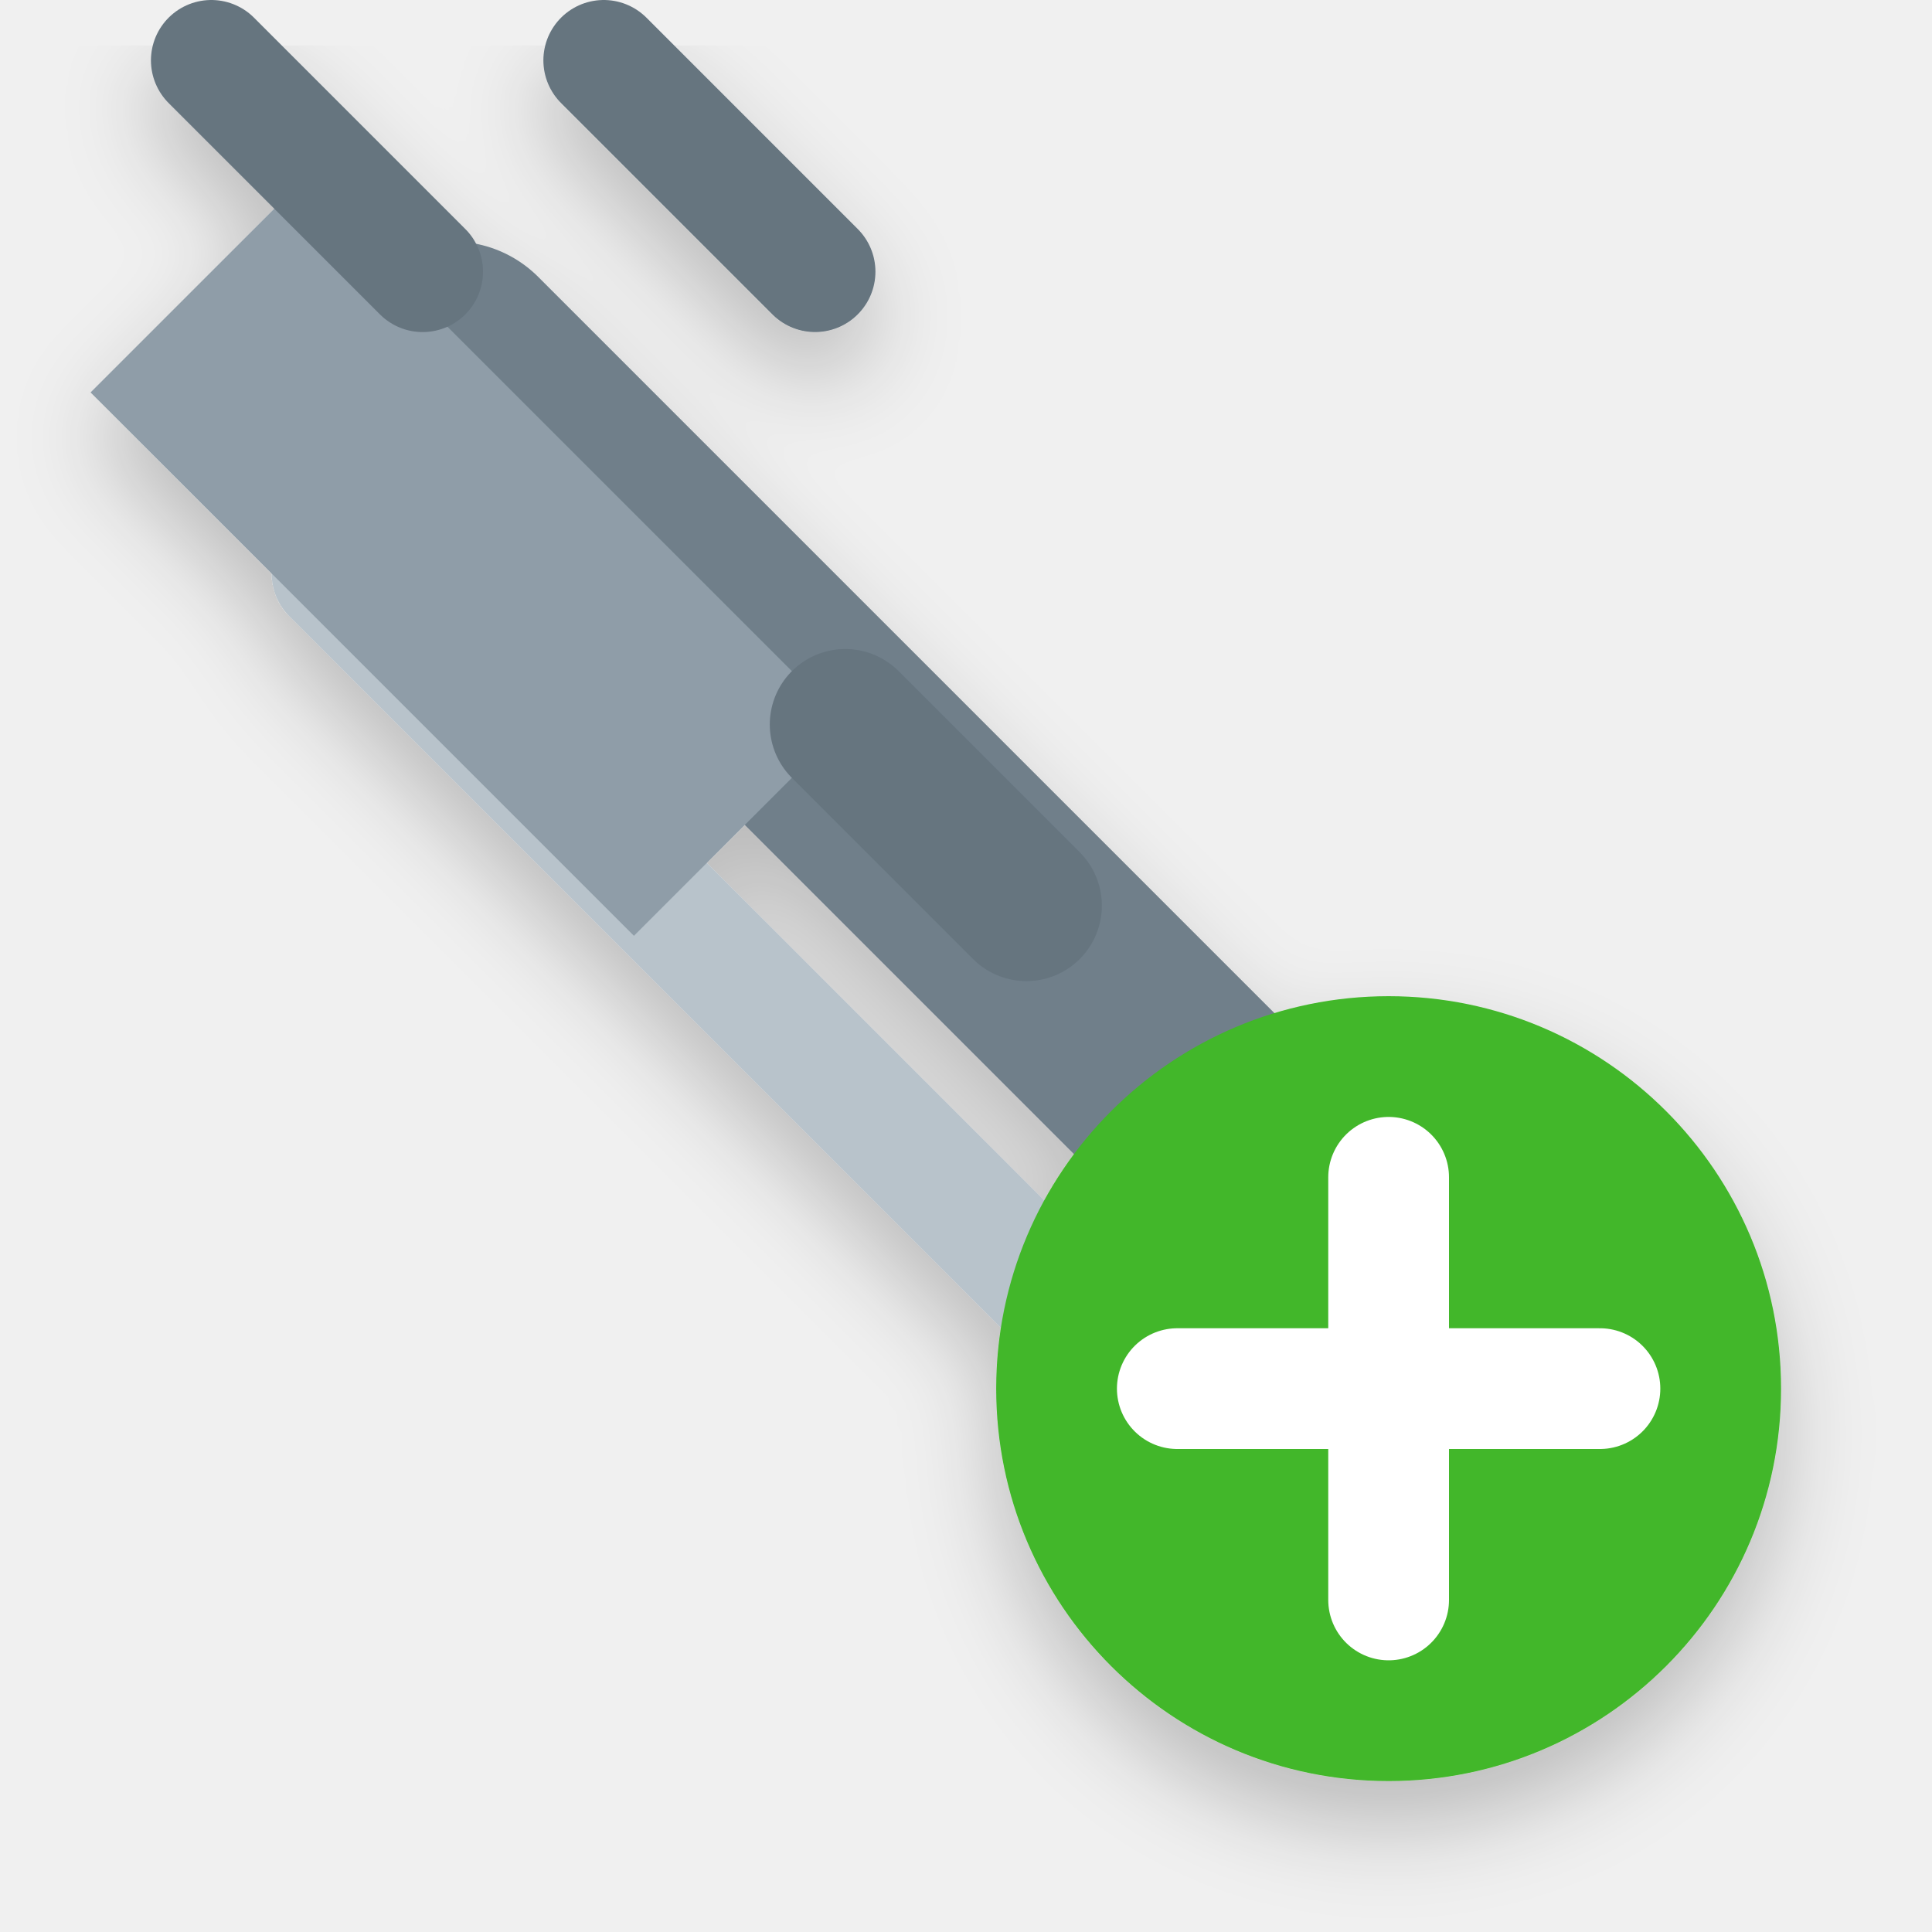
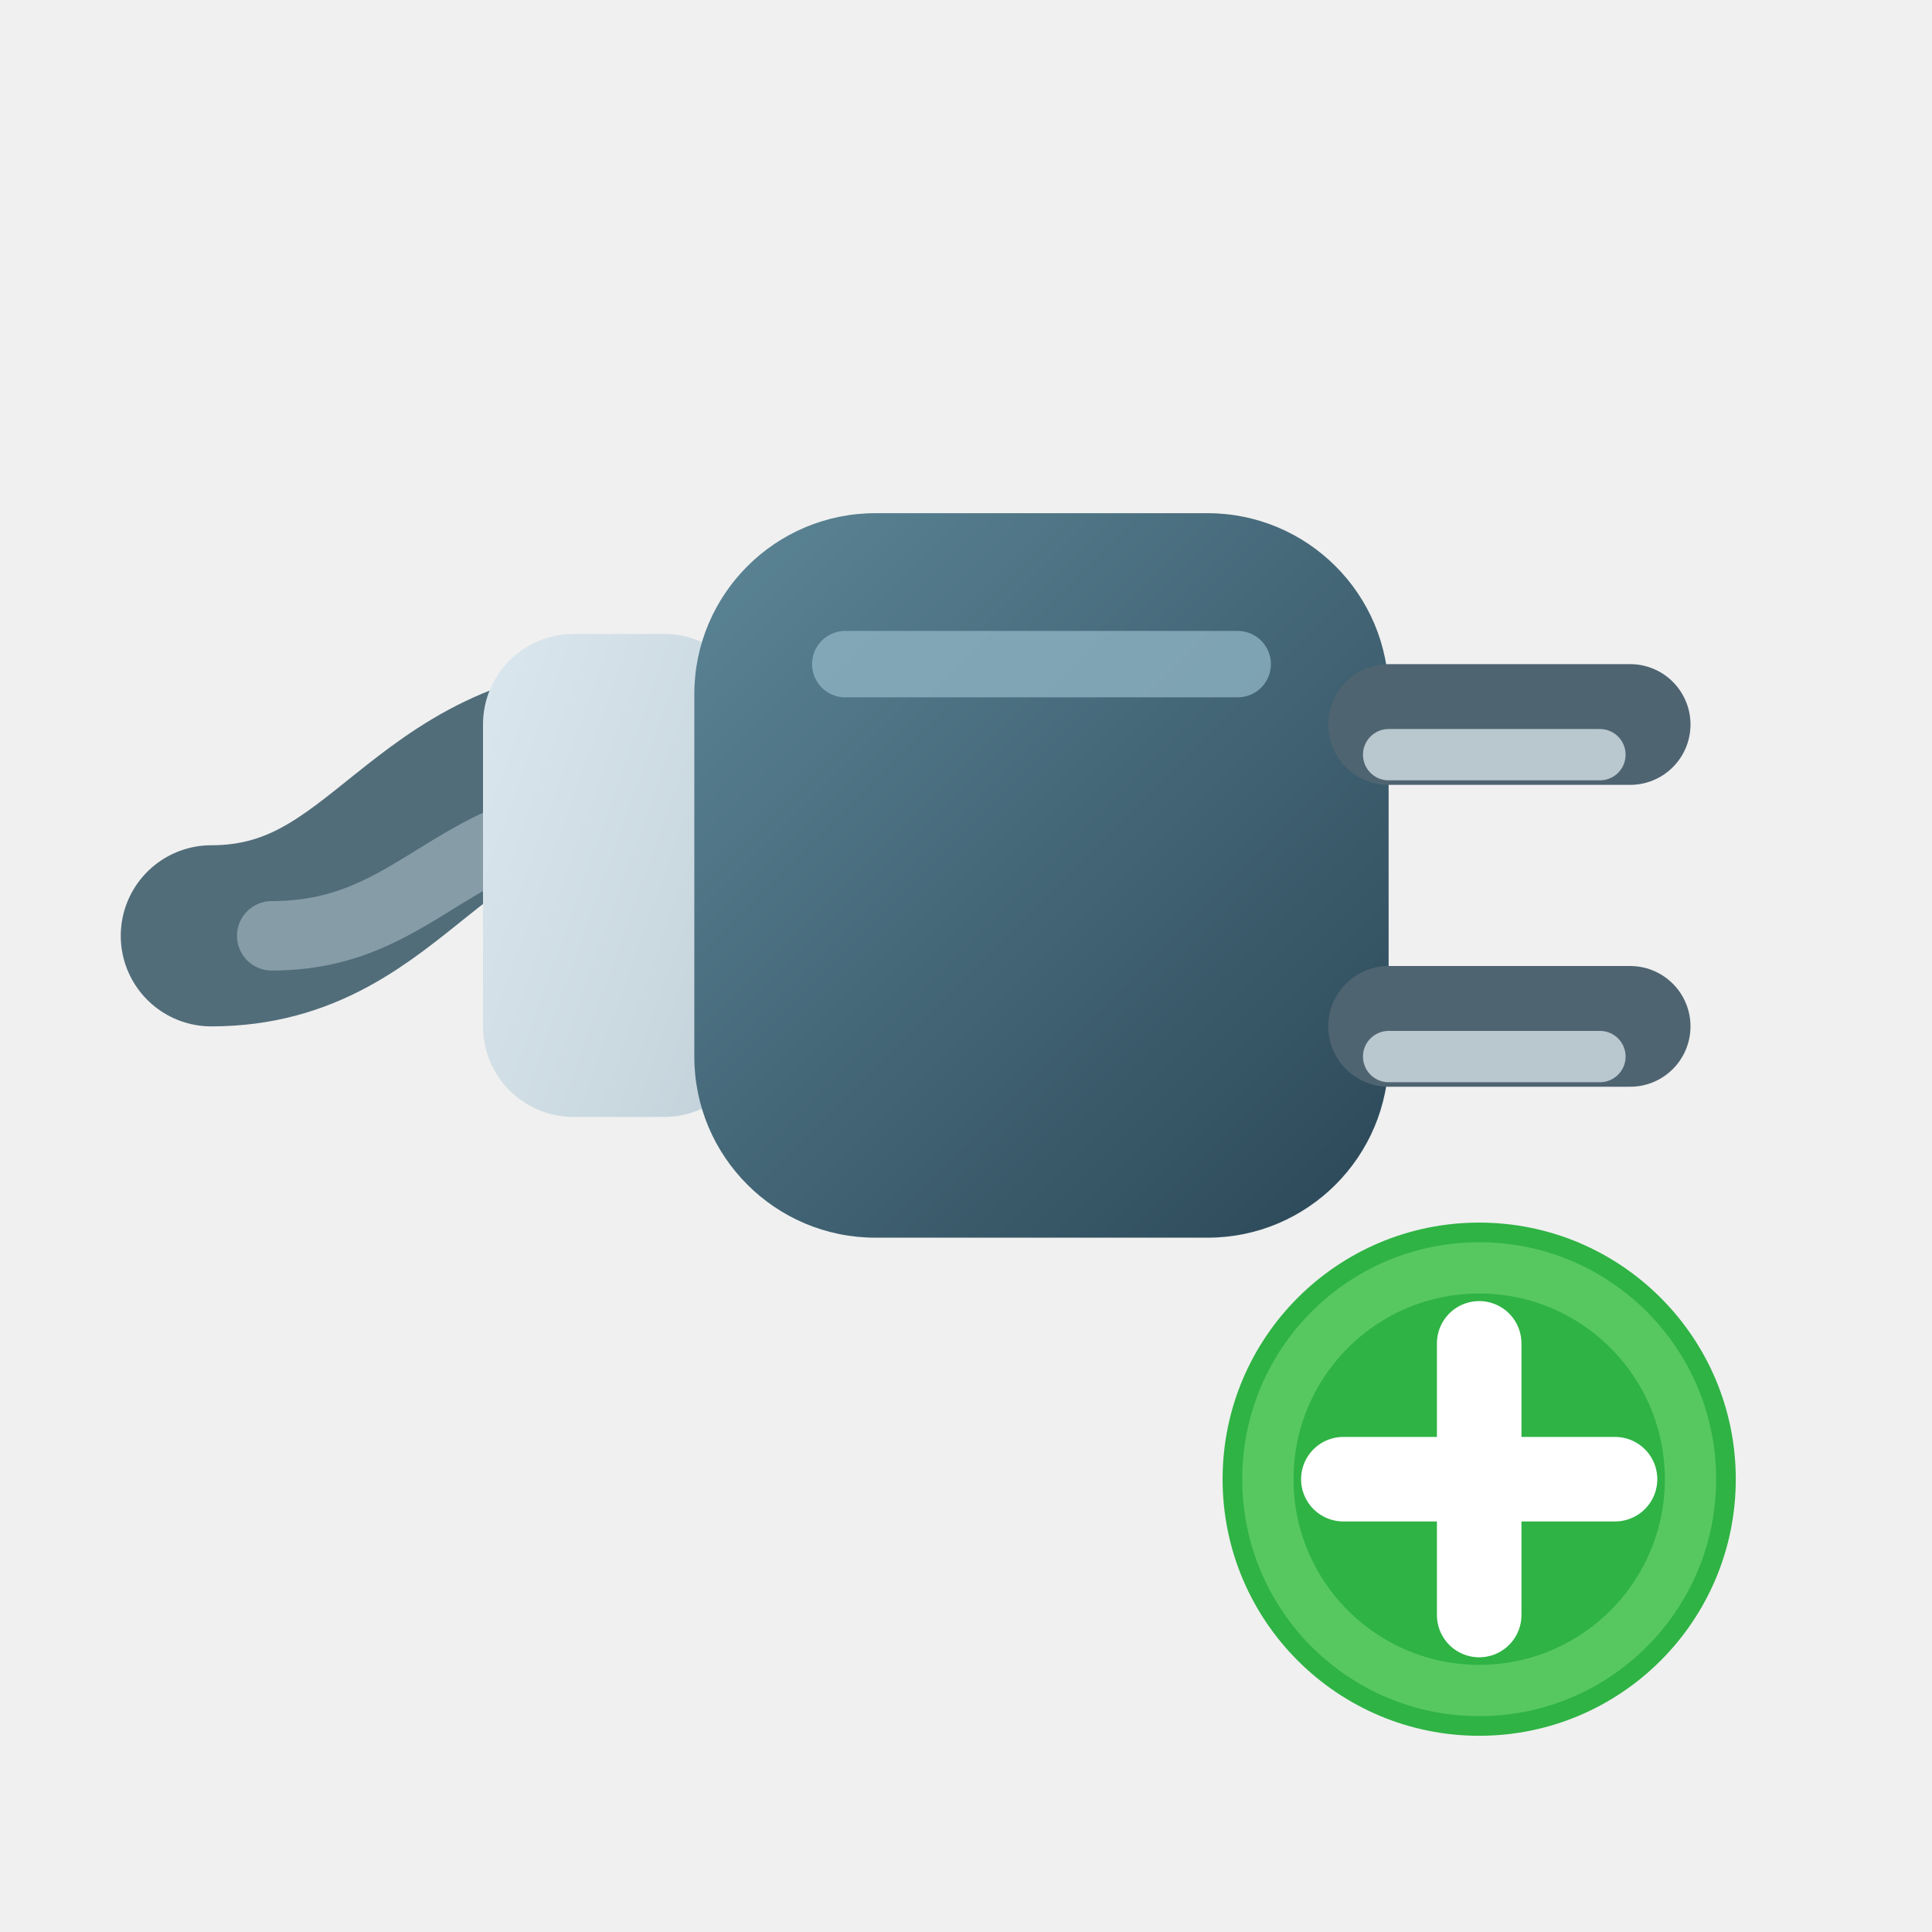
<svg xmlns="http://www.w3.org/2000/svg" viewBox="0 0 64 64">
  <defs>
-     <filter id="shadow" x="-20%" y="-20%" width="140%" height="140%">
-       <feDropShadow dx="0" dy="1.5" stdDeviation="1.5" flood-color="#000000" flood-opacity="0.22" />
-     </filter>
+     <linearGradient id="plug" x1="22" y1="17" x2="44" y2="39" gradientUnits="userSpaceOnUse">
+       <stop offset="0" stop-color="#5d8798" />
+       <stop offset="1" stop-color="#2f4c5c" />
+     </linearGradient>
+     <linearGradient id="metal" x1="16" y1="21" x2="55" y2="35" gradientUnits="userSpaceOnUse">
+       <stop offset="0" stop-color="#dbe7ee" />
+       <stop offset="1" stop-color="#8fa4af" />
+     </linearGradient>
  </defs>
-   <g filter="url(#shadow)">
-     <path d="M15 12l37 37" fill="none" stroke="#6f7f8a" stroke-width="8" stroke-linecap="round" />
-     <path d="M11 19l34 34" fill="none" stroke="#b8c3cb" stroke-width="4" stroke-linecap="round" />
-     <path d="M10 6l18 18-7 7L3 13z" fill="#8f9da8" />
-     <path d="M7 2l7 7" fill="none" stroke="#66747f" stroke-width="4" stroke-linecap="round" />
-     <path d="M20 2l7 7" fill="none" stroke="#66747f" stroke-width="4" stroke-linecap="round" />
-     <path d="M28 24l6 6" fill="none" stroke="#66747f" stroke-width="5" stroke-linecap="round" />
-     <circle cx="46" cy="46" r="13" fill="#42b72a" />
-     <path d="M46 39v14M39 46h14" fill="none" stroke="#ffffff" stroke-width="4" stroke-linecap="round" />
+   <g>
+     <path d="M7 31c6 0 7-6 14-6" fill="none" stroke="#526d7a" stroke-width="6" stroke-linecap="round" />
+     <path d="M9 31c5 0 6-4 12-4" fill="none" stroke="#9db1bb" stroke-width="2.3" stroke-linecap="round" opacity="0.7" />
+     <rect x="16" y="21" width="9" height="16" rx="3" fill="url(#metal)" />
+     <rect x="23" y="17" width="23" height="24" rx="6" fill="url(#plug)" />
+     <path d="M28 22h13" stroke="#91b7c6" stroke-width="2.2" stroke-linecap="round" opacity="0.75" />
+     <path d="M46 24h8M46 34h8" fill="none" stroke="#4f6471" stroke-width="4" stroke-linecap="round" />
+     <path d="M46 25h7M46 35h7" fill="none" stroke="#d7e3e9" stroke-width="1.7" stroke-linecap="round" opacity="0.78" />
+   </g>
+   <g>
+     <circle cx="49" cy="49" r="8.5" fill="#2fb344" />
+     <circle cx="49" cy="49" r="7" fill="none" stroke="#78d874" stroke-width="1.7" opacity="0.55" />
+     <path d="M49 44.5v9M44.5 49h9" fill="none" stroke="#ffffff" stroke-width="2.8" stroke-linecap="round" />
  </g>
</svg>
